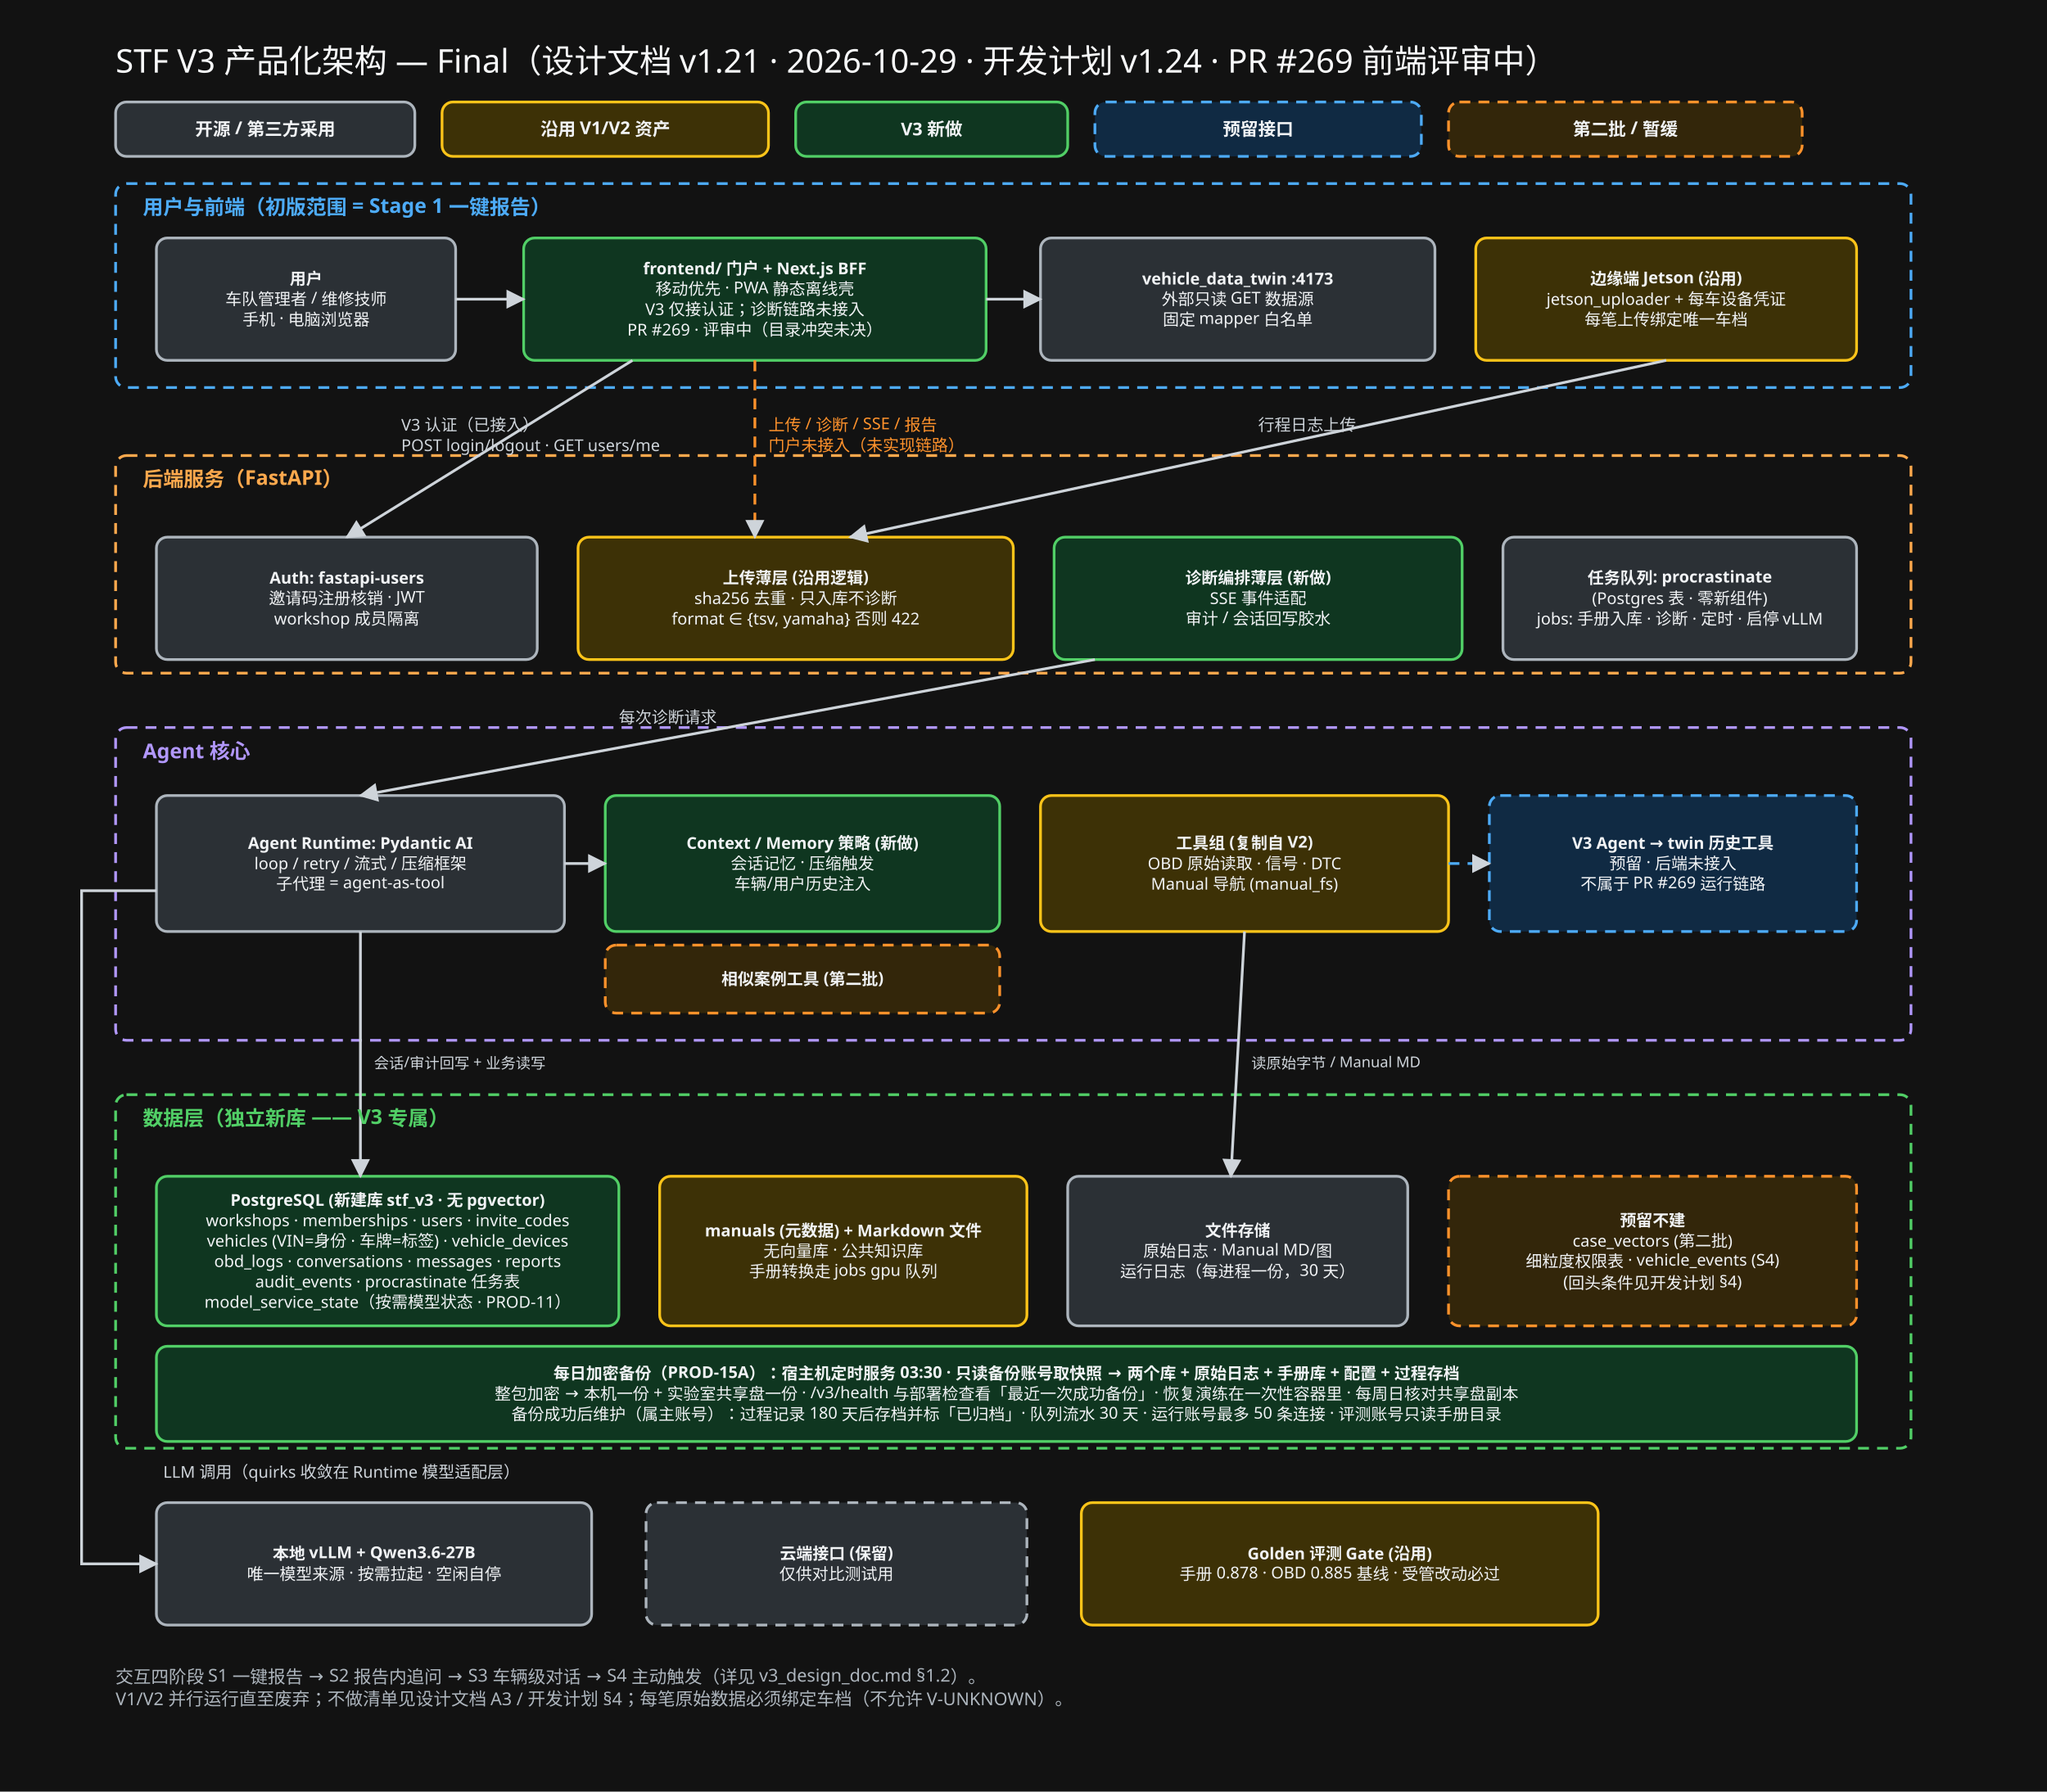
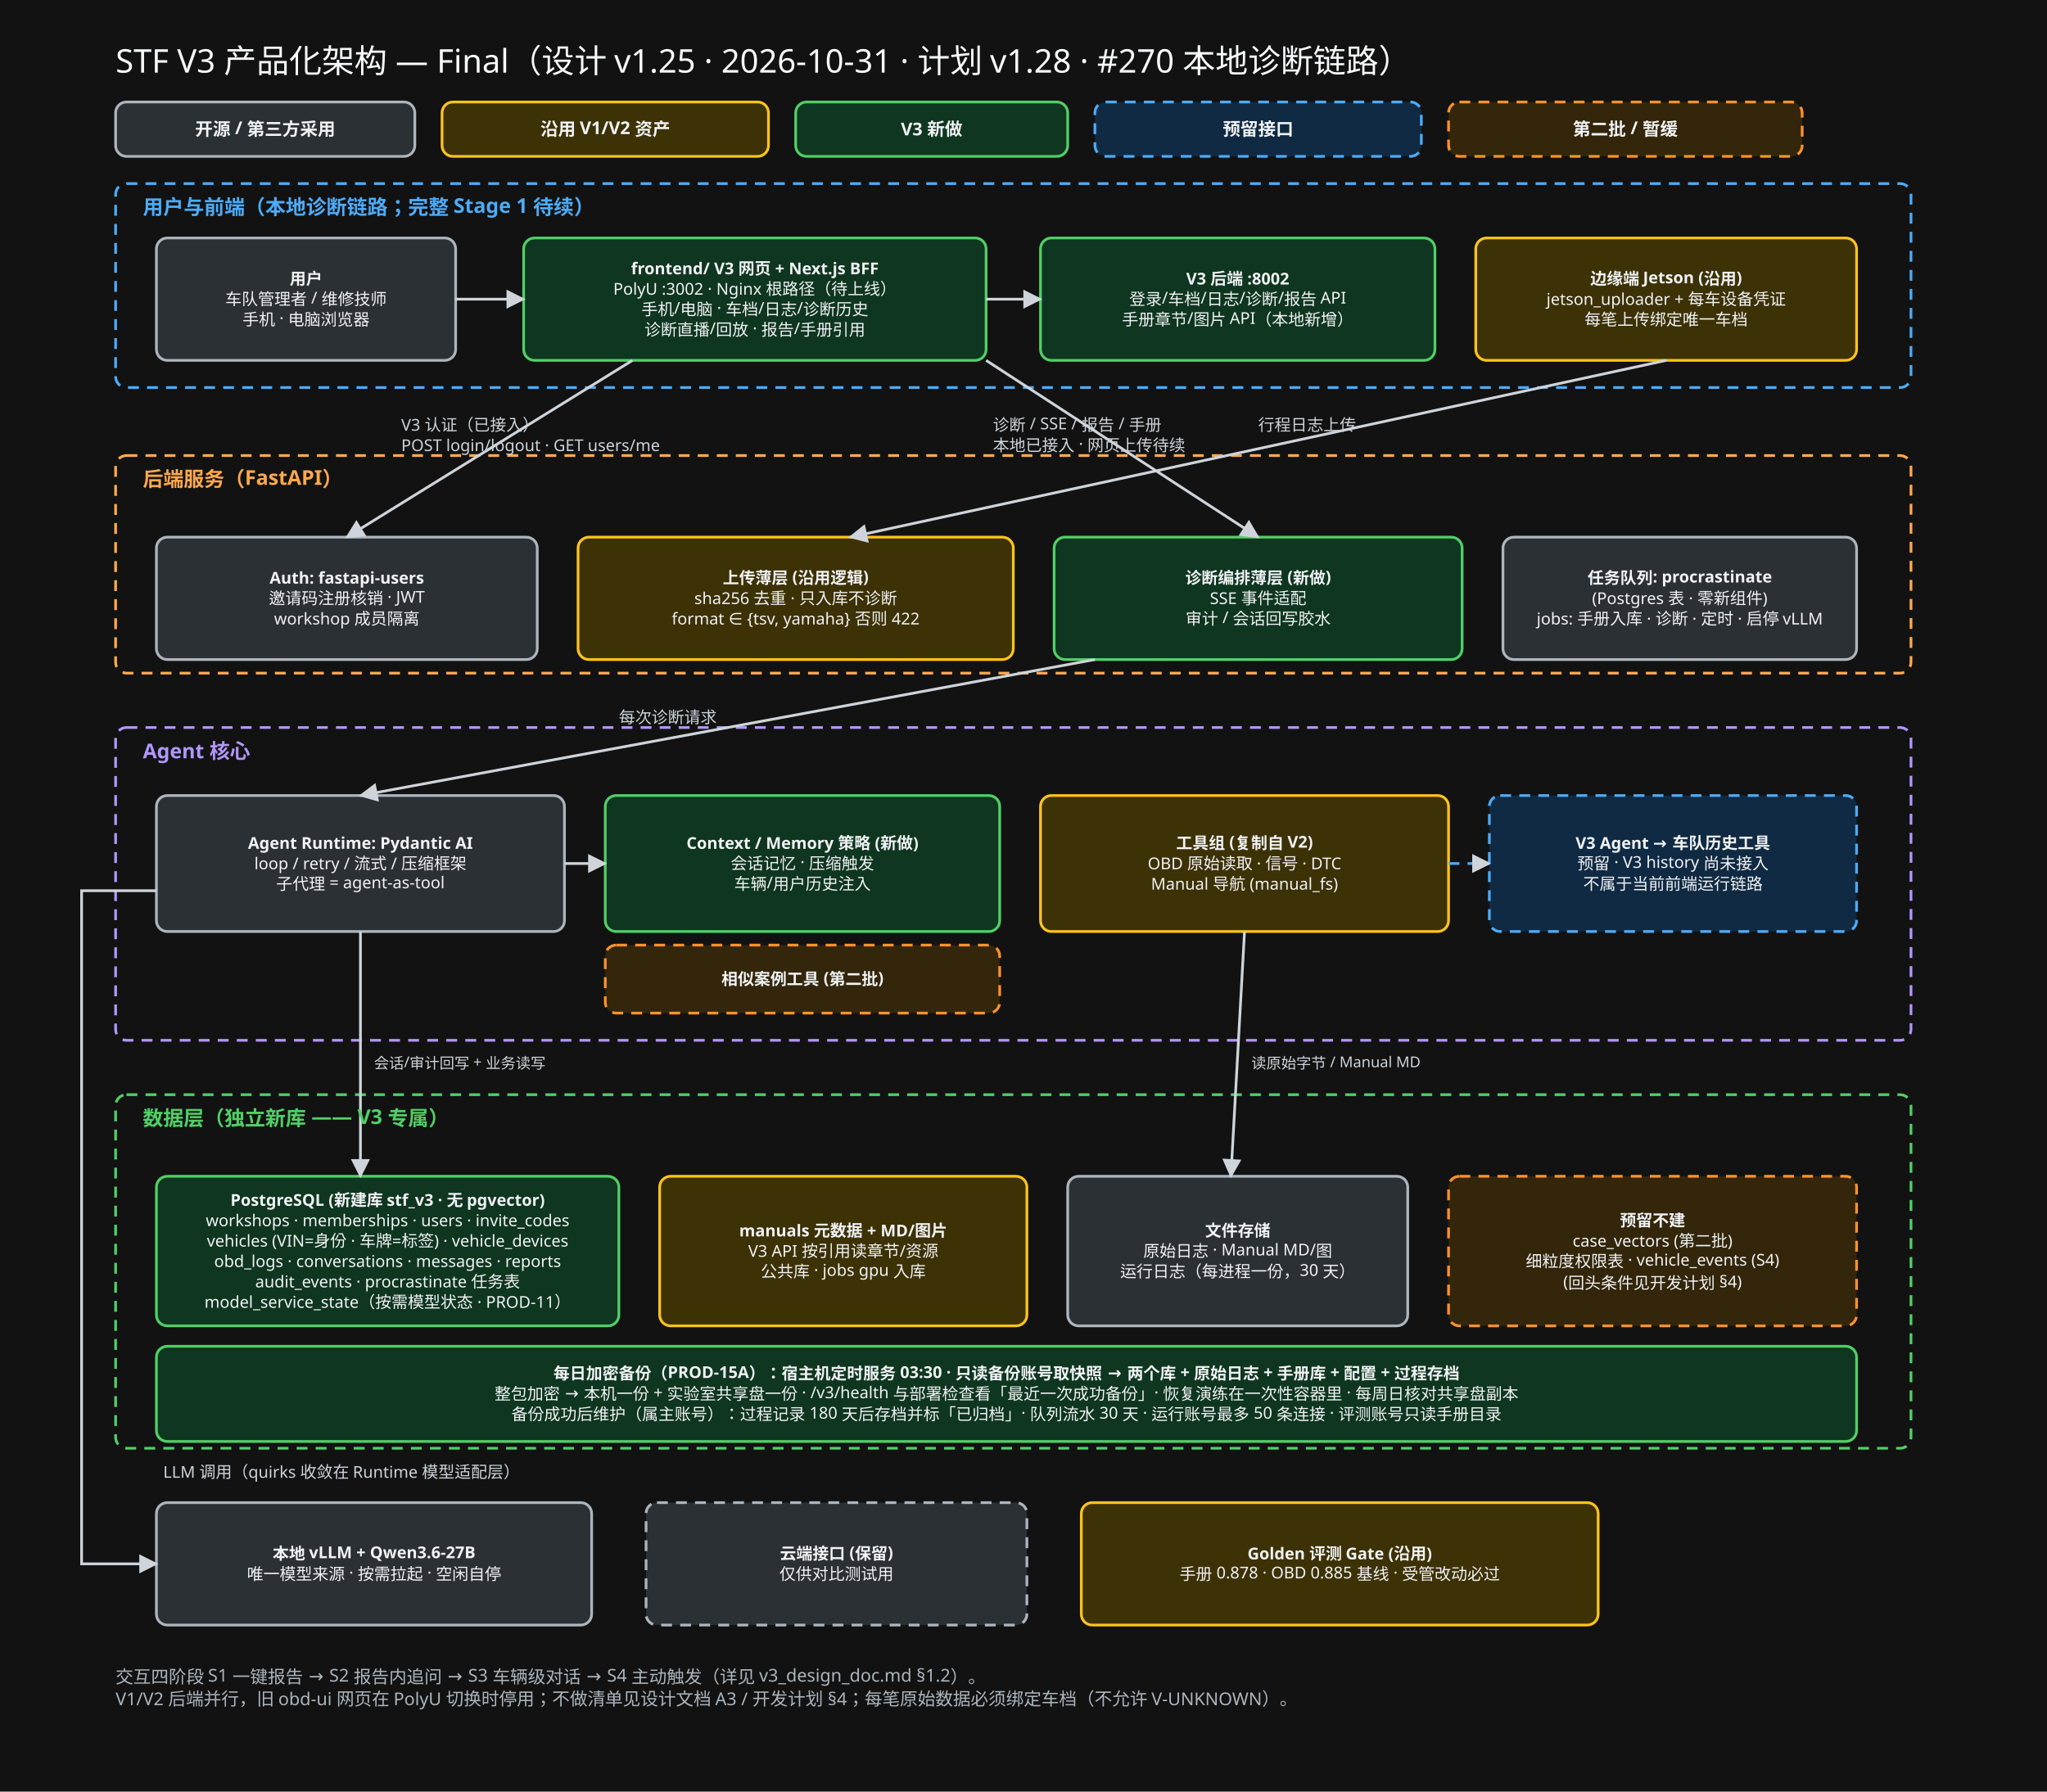
<svg xmlns="http://www.w3.org/2000/svg" viewBox="-25 -75 1505 1317.5" font-family="Segoe UI, Microsoft YaHei, sans-serif">
  <defs>
    <marker id="ah" viewBox="0 0 10 10" refX="9" refY="5" markerWidth="7" markerHeight="7" orient="auto-start-reverse">
      <path d="M0,0 L10,5 L0,10 z" fill="#ced4da" />
    </marker>
  </defs>
  <rect x="-25" y="-75" width="1505" height="1317.5" fill="#121212" />
  <rect x="60" y="0" width="220" height="40" rx="8" fill="#2b3035" stroke="#adb5bd" stroke-width="2" />
  <rect x="300" y="0" width="240" height="40" rx="8" fill="#3d3106" stroke="#fcc419" stroke-width="2" />
  <rect x="560" y="0" width="200" height="40" rx="8" fill="#0f3620" stroke="#51cf66" stroke-width="2" />
  <rect x="780" y="0" width="240" height="40" rx="8" fill="#102a43" stroke="#4dabf7" stroke-width="2" stroke-dasharray="8 6" />
  <rect x="1040" y="0" width="260" height="40" rx="8" fill="#33260a" stroke="#ff922b" stroke-width="2" stroke-dasharray="8 6" />
  <rect x="60" y="60" width="1320" height="150" rx="8" fill="transparent" stroke="#4dabf7" stroke-width="2" stroke-dasharray="8 6" />
  <rect x="90" y="100" width="220" height="90" rx="8" fill="#2b3035" stroke="#adb5bd" stroke-width="2" />
  <rect x="360" y="100" width="340" height="90" rx="8" fill="#0f3620" stroke="#51cf66" stroke-width="2" />
-   <rect x="740" y="100" width="290" height="90" rx="8" fill="#2b3035" stroke="#adb5bd" stroke-width="2" />
+   <rect x="740" y="100" width="290" height="90" rx="8" fill="#0f3620" stroke="#51cf66" stroke-width="2" />
  <rect x="1060" y="100" width="280" height="90" rx="8" fill="#3d3106" stroke="#fcc419" stroke-width="2" />
  <rect x="60" y="260" width="1320" height="160" rx="8" fill="transparent" stroke="#ffa94d" stroke-width="2" stroke-dasharray="8 6" />
  <rect x="90" y="320" width="280" height="90" rx="8" fill="#2b3035" stroke="#adb5bd" stroke-width="2" />
  <rect x="400" y="320" width="320" height="90" rx="8" fill="#3d3106" stroke="#fcc419" stroke-width="2" />
  <rect x="750" y="320" width="300" height="90" rx="8" fill="#0f3620" stroke="#51cf66" stroke-width="2" />
  <rect x="1080" y="320" width="260" height="90" rx="8" fill="#2b3035" stroke="#adb5bd" stroke-width="2" />
  <rect x="60" y="460" width="1320" height="230" rx="8" fill="transparent" stroke="#b197fc" stroke-width="2" stroke-dasharray="8 6" />
  <rect x="90" y="510" width="300" height="100" rx="8" fill="#2b3035" stroke="#adb5bd" stroke-width="2" />
  <rect x="420" y="510" width="290" height="100" rx="8" fill="#0f3620" stroke="#51cf66" stroke-width="2" />
  <rect x="740" y="510" width="300" height="100" rx="8" fill="#3d3106" stroke="#fcc419" stroke-width="2" />
  <rect x="1070" y="510" width="270" height="100" rx="8" fill="#102a43" stroke="#4dabf7" stroke-width="2" stroke-dasharray="8 6" />
  <rect x="420" y="620" width="290" height="50" rx="8" fill="#33260a" stroke="#ff922b" stroke-width="2" stroke-dasharray="8 6" />
  <rect x="60" y="730" width="1320" height="260" rx="8" fill="transparent" stroke="#51cf66" stroke-width="2" stroke-dasharray="8 6" />
  <rect x="90" y="790" width="340" height="110" rx="8" fill="#0f3620" stroke="#51cf66" stroke-width="2" />
  <rect x="460" y="790" width="270" height="110" rx="8" fill="#3d3106" stroke="#fcc419" stroke-width="2" />
  <rect x="760" y="790" width="250" height="110" rx="8" fill="#2b3035" stroke="#adb5bd" stroke-width="2" />
  <rect x="1040" y="790" width="300" height="110" rx="8" fill="#33260a" stroke="#ff922b" stroke-width="2" stroke-dasharray="8 6" />
  <rect x="90" y="915" width="1250" height="70" rx="8" fill="#0f3620" stroke="#51cf66" stroke-width="2" />
  <rect x="90" y="1030" width="320" height="90" rx="8" fill="#2b3035" stroke="#adb5bd" stroke-width="2" />
  <rect x="450" y="1030" width="280" height="90" rx="8" fill="#2b3035" stroke="#adb5bd" stroke-width="2" stroke-dasharray="8 6" />
  <rect x="770" y="1030" width="380" height="90" rx="8" fill="#3d3106" stroke="#fcc419" stroke-width="2" />
  <polyline points="310,145 360,145" fill="none" stroke="#ced4da" stroke-width="2" marker-end="url(#ah)" />
  <polyline points="700,145 740,145" fill="none" stroke="#ced4da" stroke-width="2" marker-end="url(#ah)" />
  <polyline points="440,190 230,320" fill="none" stroke="#ced4da" stroke-width="2" marker-end="url(#ah)" />
-   <polyline points="530,190 530,320" fill="none" stroke="#ff922b" stroke-width="2" stroke-dasharray="8 6" marker-end="url(#ah)" />
+   <polyline points="700,190 900,320" fill="none" stroke="#ced4da" stroke-width="2" marker-end="url(#ah)" />
  <polyline points="1200,190 600,320" fill="none" stroke="#ced4da" stroke-width="2" marker-end="url(#ah)" />
  <polyline points="780,410 240,510" fill="none" stroke="#ced4da" stroke-width="2" marker-end="url(#ah)" />
  <polyline points="1040,560 1070,560" fill="none" stroke="#4dabf7" stroke-width="2" stroke-dasharray="8 6" marker-end="url(#ah)" />
  <polyline points="390,560 420,560" fill="none" stroke="#ced4da" stroke-width="2" marker-end="url(#ah)" />
  <polyline points="240,610 240,790" fill="none" stroke="#ced4da" stroke-width="2" marker-end="url(#ah)" />
  <polyline points="890,610 880,790" fill="none" stroke="#ced4da" stroke-width="2" marker-end="url(#ah)" />
  <polyline points="90,580 35,580 35,1075 90,1075" fill="none" stroke="#ced4da" stroke-width="2" marker-end="url(#ah)" />
-   <text x="60" y="-21.60" font-size="24" fill="#f8f9fa">STF V3 产品化架构 — Final（设计文档 v1.21 · 2026-10-29 · 开发计划 v1.24 · PR #269 前端评审中）</text>
+   <text x="60" y="-21.60" font-size="24" fill="#f8f9fa">STF V3 产品化架构 — Final（设计 v1.25 · 2026-10-31 · 计划 v1.28 · #270 本地诊断链路）</text>
  <text x="170.0" y="24.55" text-anchor="middle" font-size="13" fill="#f1f3f5" font-weight="600">开源 / 第三方采用</text>
  <text x="420.0" y="24.55" text-anchor="middle" font-size="13" fill="#f1f3f5" font-weight="600">沿用 V1/V2 资产</text>
  <text x="660.0" y="24.55" text-anchor="middle" font-size="13" fill="#f1f3f5" font-weight="600">V3 新做</text>
  <text x="900.0" y="24.55" text-anchor="middle" font-size="13" fill="#f1f3f5" font-weight="600">预留接口</text>
  <text x="1170.0" y="24.55" text-anchor="middle" font-size="13" fill="#f1f3f5" font-weight="600">第二批 / 暂缓</text>
-   <text x="80" y="82.62" font-size="15" fill="#4dabf7" font-weight="600">用户与前端（初版范围 = Stage 1 一键报告）</text>
+   <text x="80" y="82.62" font-size="15" fill="#4dabf7" font-weight="600">用户与前端（本地诊断链路；完整 Stage 1 待续）</text>
  <text x="200.0" y="134.20" text-anchor="middle" font-size="12" fill="#f1f3f5" font-weight="600">用户</text>
  <text x="200.0" y="149.20" text-anchor="middle" font-size="12" fill="#f1f3f5">车队管理者 / 维修技师</text>
  <text x="200.0" y="164.20" text-anchor="middle" font-size="12" fill="#f1f3f5">手机 · 电脑浏览器</text>
-   <text x="530.0" y="126.70" text-anchor="middle" font-size="12" fill="#f1f3f5" font-weight="600">frontend/ 门户 + Next.js BFF</text>
-   <text x="530.0" y="141.70" text-anchor="middle" font-size="12" fill="#f1f3f5">移动优先 · PWA 静态离线壳</text>
-   <text x="530.0" y="156.70" text-anchor="middle" font-size="12" fill="#f1f3f5">V3 仅接认证；诊断链路未接入</text>
-   <text x="530.0" y="171.70" text-anchor="middle" font-size="12" fill="#f1f3f5">PR #269 · 评审中（目录冲突未决）</text>
-   <text x="885.0" y="134.20" text-anchor="middle" font-size="12" fill="#f1f3f5" font-weight="600">vehicle_data_twin :4173</text>
-   <text x="885.0" y="149.20" text-anchor="middle" font-size="12" fill="#f1f3f5">外部只读 GET 数据源</text>
-   <text x="885.0" y="164.20" text-anchor="middle" font-size="12" fill="#f1f3f5">固定 mapper 白名单</text>
+   <text x="530.0" y="126.70" text-anchor="middle" font-size="12" fill="#f1f3f5" font-weight="600">frontend/ V3 网页 + Next.js BFF</text>
+   <text x="530.0" y="141.70" text-anchor="middle" font-size="12" fill="#f1f3f5">PolyU :3002 · Nginx 根路径（待上线）</text>
+   <text x="530.0" y="156.70" text-anchor="middle" font-size="12" fill="#f1f3f5">手机/电脑 · 车档/日志/诊断历史</text>
+   <text x="530.0" y="171.70" text-anchor="middle" font-size="12" fill="#f1f3f5">诊断直播/回放 · 报告/手册引用</text>
+   <text x="885.0" y="134.20" text-anchor="middle" font-size="12" fill="#f1f3f5" font-weight="600">V3 后端 :8002</text>
+   <text x="885.0" y="149.20" text-anchor="middle" font-size="12" fill="#f1f3f5">登录/车档/日志/诊断/报告 API</text>
+   <text x="885.0" y="164.20" text-anchor="middle" font-size="12" fill="#f1f3f5">手册章节/图片 API（本地新增）</text>
  <text x="1200.0" y="134.20" text-anchor="middle" font-size="12" fill="#f1f3f5" font-weight="600">边缘端 Jetson (沿用)</text>
  <text x="1200.0" y="149.20" text-anchor="middle" font-size="12" fill="#f1f3f5">jetson_uploader + 每车设备凭证</text>
  <text x="1200.0" y="164.20" text-anchor="middle" font-size="12" fill="#f1f3f5">每笔上传绑定唯一车档</text>
  <text x="270" y="241.70" font-size="12" fill="#ced4da">V3 认证（已接入）</text>
  <text x="270" y="256.70" font-size="12" fill="#ced4da">POST login/logout · GET users/me</text>
-   <text x="540" y="241.70" font-size="12" fill="#ff922b">上传 / 诊断 / SSE / 报告</text>
-   <text x="540" y="256.70" font-size="12" fill="#ff922b">门户未接入（未实现链路）</text>
+   <text x="705" y="241.70" font-size="12" fill="#ced4da">诊断 / SSE / 报告 / 手册</text>
+   <text x="705" y="256.70" font-size="12" fill="#ced4da">本地已接入 · 网页上传待续</text>
  <text x="900" y="241.70" font-size="12" fill="#ced4da">行程日志上传</text>
  <text x="80" y="282.62" font-size="15" fill="#ffa94d" font-weight="600">后端服务（FastAPI）</text>
  <text x="230.0" y="354.20" text-anchor="middle" font-size="12" fill="#f1f3f5" font-weight="600">Auth: fastapi-users</text>
  <text x="230.0" y="369.20" text-anchor="middle" font-size="12" fill="#f1f3f5">邀请码注册核销 · JWT</text>
  <text x="230.0" y="384.20" text-anchor="middle" font-size="12" fill="#f1f3f5">workshop 成员隔离</text>
  <text x="560.0" y="354.20" text-anchor="middle" font-size="12" fill="#f1f3f5" font-weight="600">上传薄层 (沿用逻辑)</text>
  <text x="560.0" y="369.20" text-anchor="middle" font-size="12" fill="#f1f3f5">sha256 去重 · 只入库不诊断</text>
  <text x="560.0" y="384.20" text-anchor="middle" font-size="12" fill="#f1f3f5">format ∈ {tsv, yamaha} 否则 422</text>
  <text x="900.0" y="354.20" text-anchor="middle" font-size="12" fill="#f1f3f5" font-weight="600">诊断编排薄层 (新做)</text>
  <text x="900.0" y="369.20" text-anchor="middle" font-size="12" fill="#f1f3f5">SSE 事件适配</text>
  <text x="900.0" y="384.20" text-anchor="middle" font-size="12" fill="#f1f3f5">审计 / 会话回写胶水</text>
  <text x="1210.0" y="354.20" text-anchor="middle" font-size="12" fill="#f1f3f5" font-weight="600">任务队列: procrastinate</text>
  <text x="1210.0" y="369.20" text-anchor="middle" font-size="12" fill="#f1f3f5">(Postgres 表 · 零新组件)</text>
  <text x="1210.0" y="384.20" text-anchor="middle" font-size="12" fill="#f1f3f5">jobs: 手册入库 · 诊断 · 定时 · 启停 vLLM</text>
  <text x="430" y="456.70" font-size="12" fill="#ced4da">每次诊断请求</text>
  <text x="80" y="482.62" font-size="15" fill="#b197fc" font-weight="600">Agent 核心</text>
  <text x="240.0" y="549.20" text-anchor="middle" font-size="12" fill="#f1f3f5" font-weight="600">Agent Runtime: Pydantic AI</text>
  <text x="240.0" y="564.20" text-anchor="middle" font-size="12" fill="#f1f3f5">loop / retry / 流式 / 压缩框架</text>
  <text x="240.0" y="579.20" text-anchor="middle" font-size="12" fill="#f1f3f5">子代理 = agent-as-tool</text>
  <text x="565.0" y="549.20" text-anchor="middle" font-size="12" fill="#f1f3f5" font-weight="600">Context / Memory 策略 (新做)</text>
  <text x="565.0" y="564.20" text-anchor="middle" font-size="12" fill="#f1f3f5">会话记忆 · 压缩触发</text>
  <text x="565.0" y="579.20" text-anchor="middle" font-size="12" fill="#f1f3f5">车辆/用户历史注入</text>
  <text x="890.0" y="549.20" text-anchor="middle" font-size="12" fill="#f1f3f5" font-weight="600">工具组 (复制自 V2)</text>
  <text x="890.0" y="564.20" text-anchor="middle" font-size="12" fill="#f1f3f5">OBD 原始读取 · 信号 · DTC</text>
  <text x="890.0" y="579.20" text-anchor="middle" font-size="12" fill="#f1f3f5">Manual 导航 (manual_fs)</text>
-   <text x="1205.0" y="549.20" text-anchor="middle" font-size="12" fill="#f1f3f5" font-weight="600">V3 Agent → twin 历史工具</text>
-   <text x="1205.0" y="564.20" text-anchor="middle" font-size="12" fill="#f1f3f5">预留 · 后端未接入</text>
-   <text x="1205.0" y="579.20" text-anchor="middle" font-size="12" fill="#f1f3f5">不属于 PR #269 运行链路</text>
+   <text x="1205.0" y="549.20" text-anchor="middle" font-size="12" fill="#f1f3f5" font-weight="600">V3 Agent → 车队历史工具</text>
+   <text x="1205.0" y="564.20" text-anchor="middle" font-size="12" fill="#f1f3f5">预留 · V3 history 尚未接入</text>
+   <text x="1205.0" y="579.20" text-anchor="middle" font-size="12" fill="#f1f3f5">不属于当前前端运行链路</text>
  <text x="565.0" y="649.20" text-anchor="middle" font-size="12" fill="#f1f3f5" font-weight="600">相似案例工具 (第二批)</text>
  <text x="80" y="752.62" font-size="15" fill="#51cf66" font-weight="600">数据层（独立新库 —— V3 专属）</text>
  <text x="260.0" y="811.70" text-anchor="middle" font-size="12" fill="#f1f3f5" font-weight="600">PostgreSQL (新建库 stf_v3 · 无 pgvector)</text>
  <text x="260.0" y="826.70" text-anchor="middle" font-size="12" fill="#f1f3f5">workshops · memberships · users · invite_codes</text>
  <text x="260.0" y="841.70" text-anchor="middle" font-size="12" fill="#f1f3f5">vehicles (VIN=身份 · 车牌=标签) · vehicle_devices</text>
  <text x="260.0" y="856.70" text-anchor="middle" font-size="12" fill="#f1f3f5">obd_logs · conversations · messages · reports</text>
  <text x="260.0" y="871.70" text-anchor="middle" font-size="12" fill="#f1f3f5">audit_events · procrastinate 任务表</text>
  <text x="260.0" y="886.70" text-anchor="middle" font-size="12" fill="#f1f3f5">model_service_state（按需模型状态 · PROD-11）</text>
-   <text x="595.0" y="834.20" text-anchor="middle" font-size="12" fill="#f1f3f5" font-weight="600">manuals (元数据) + Markdown 文件</text>
-   <text x="595.0" y="849.20" text-anchor="middle" font-size="12" fill="#f1f3f5">无向量库 · 公共知识库</text>
-   <text x="595.0" y="864.20" text-anchor="middle" font-size="12" fill="#f1f3f5">手册转换走 jobs gpu 队列</text>
+   <text x="595.0" y="834.20" text-anchor="middle" font-size="12" fill="#f1f3f5" font-weight="600">manuals 元数据 + MD/图片</text>
+   <text x="595.0" y="849.20" text-anchor="middle" font-size="12" fill="#f1f3f5">V3 API 按引用读章节/资源</text>
+   <text x="595.0" y="864.20" text-anchor="middle" font-size="12" fill="#f1f3f5">公共库 · jobs gpu 入库</text>
  <text x="885.0" y="834.20" text-anchor="middle" font-size="12" fill="#f1f3f5" font-weight="600">文件存储</text>
  <text x="885.0" y="849.20" text-anchor="middle" font-size="12" fill="#f1f3f5">原始日志 · Manual MD/图</text>
  <text x="885.0" y="864.20" text-anchor="middle" font-size="12" fill="#f1f3f5">运行日志（每进程一份，30 天）</text>
  <text x="1190.0" y="826.70" text-anchor="middle" font-size="12" fill="#f1f3f5" font-weight="600">预留不建</text>
  <text x="1190.0" y="841.70" text-anchor="middle" font-size="12" fill="#f1f3f5">case_vectors (第二批)</text>
  <text x="1190.0" y="856.70" text-anchor="middle" font-size="12" fill="#f1f3f5">细粒度权限表 · vehicle_events (S4)</text>
  <text x="1190.0" y="871.70" text-anchor="middle" font-size="12" fill="#f1f3f5">(回头条件见开发计划 §4)</text>
  <text x="715.0" y="939.20" text-anchor="middle" font-size="12" fill="#f1f3f5" font-weight="600">每日加密备份（PROD-15A）：宿主机定时服务 03:30 · 只读备份账号取快照 → 两个库 + 原始日志 + 手册库 + 配置 + 过程存档</text>
  <text x="715.0" y="954.20" text-anchor="middle" font-size="12" fill="#f1f3f5">整包加密 → 本机一份 + 实验室共享盘一份 · /v3/health 与部署检查看「最近一次成功备份」· 恢复演练在一次性容器里 · 每周日核对共享盘副本</text>
  <text x="715.0" y="969.20" text-anchor="middle" font-size="12" fill="#f1f3f5">备份成功后维护（属主账号）：过程记录 180 天后存档并标「已归档」· 队列流水 30 天 · 运行账号最多 50 条连接 · 评测账号只读手册目录</text>
  <text x="250" y="710.73" font-size="11" fill="#ced4da">会话/审计回写 + 业务读写</text>
  <text x="895" y="710.73" font-size="11" fill="#ced4da">读原始字节 / Manual MD</text>
  <text x="250.0" y="1071.70" text-anchor="middle" font-size="12" fill="#f1f3f5" font-weight="600">本地 vLLM + Qwen3.6-27B</text>
  <text x="250.0" y="1086.70" text-anchor="middle" font-size="12" fill="#f1f3f5">唯一模型来源 · 按需拉起 · 空闲自停</text>
  <text x="590.0" y="1071.70" text-anchor="middle" font-size="12" fill="#f1f3f5" font-weight="600">云端接口 (保留)</text>
  <text x="590.0" y="1086.70" text-anchor="middle" font-size="12" fill="#f1f3f5">仅供对比测试用</text>
  <text x="960.0" y="1071.70" text-anchor="middle" font-size="12" fill="#f1f3f5" font-weight="600">Golden 评测 Gate (沿用)</text>
  <text x="960.0" y="1086.70" text-anchor="middle" font-size="12" fill="#f1f3f5">手册 0.878 · OBD 0.885 基线 · 受管改动必过</text>
  <text x="95" y="1011.70" font-size="12" fill="#ced4da">LLM 调用（quirks 收敛在 Runtime 模型适配层）</text>
  <text x="60" y="1162.67" font-size="13" fill="#adb5bd">交互四阶段 S1 一键报告 → S2 报告内追问 → S3 车辆级对话 → S4 主动触发（详见 v3_design_doc.md §1.2）。</text>
-   <text x="60" y="1178.92" font-size="13" fill="#adb5bd">V1/V2 并行运行直至废弃；不做清单见设计文档 A3 / 开发计划 §4；每笔原始数据必须绑定车档（不允许 V-UNKNOWN）。</text>
+   <text x="60" y="1178.92" font-size="13" fill="#adb5bd">V1/V2 后端并行，旧 obd-ui 网页在 PolyU 切换时停用；不做清单见设计文档 A3 / 开发计划 §4；每笔原始数据必须绑定车档（不允许 V-UNKNOWN）。</text>
</svg>
